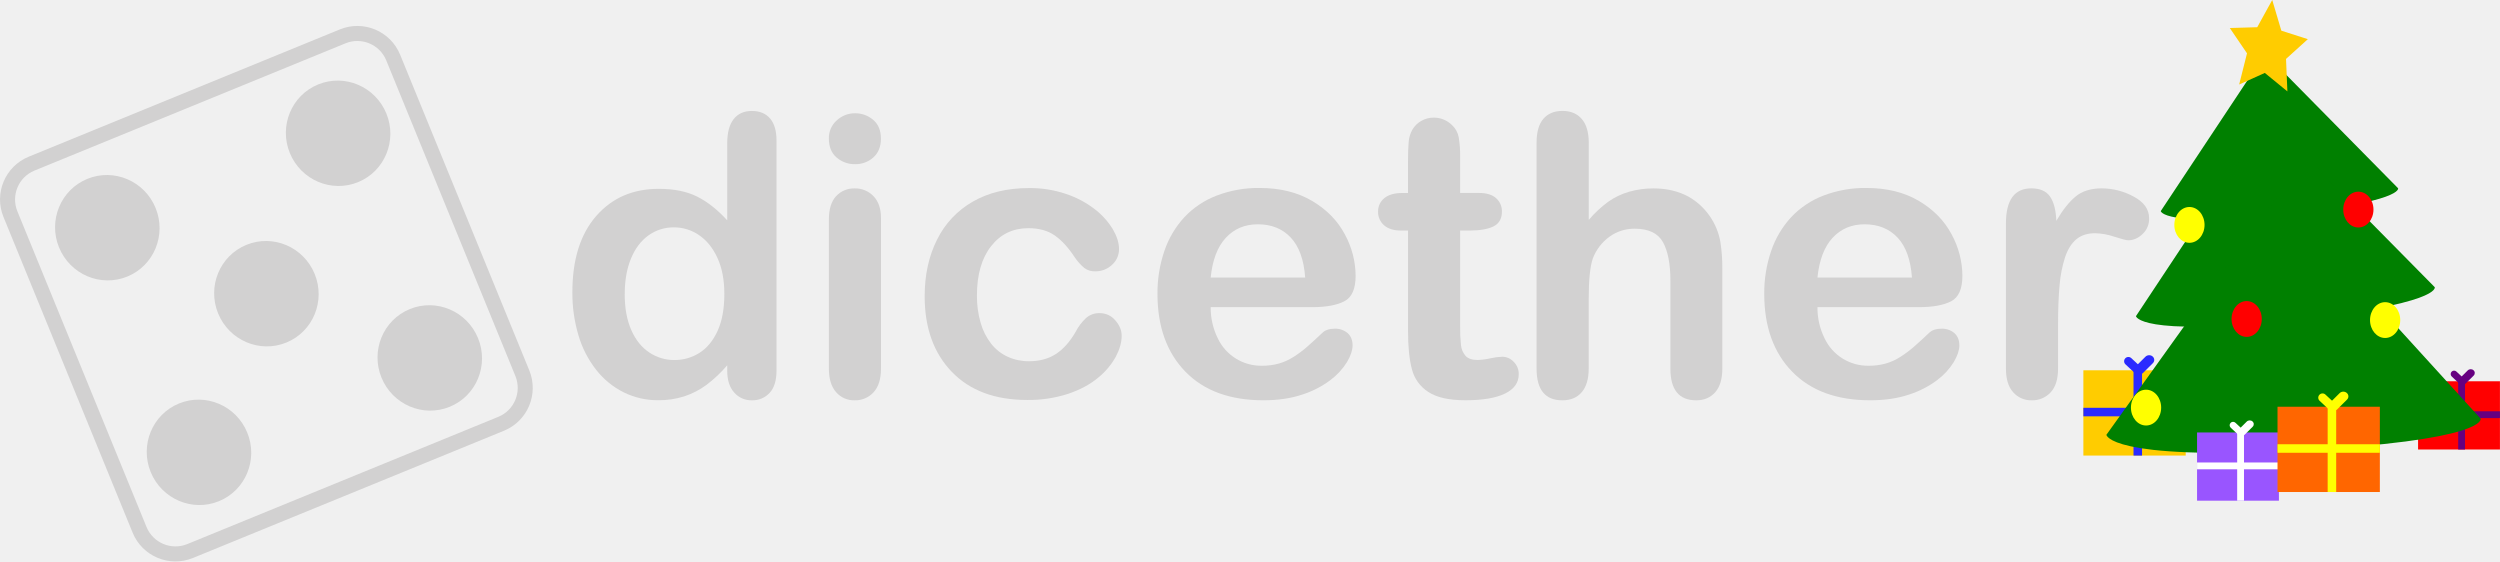
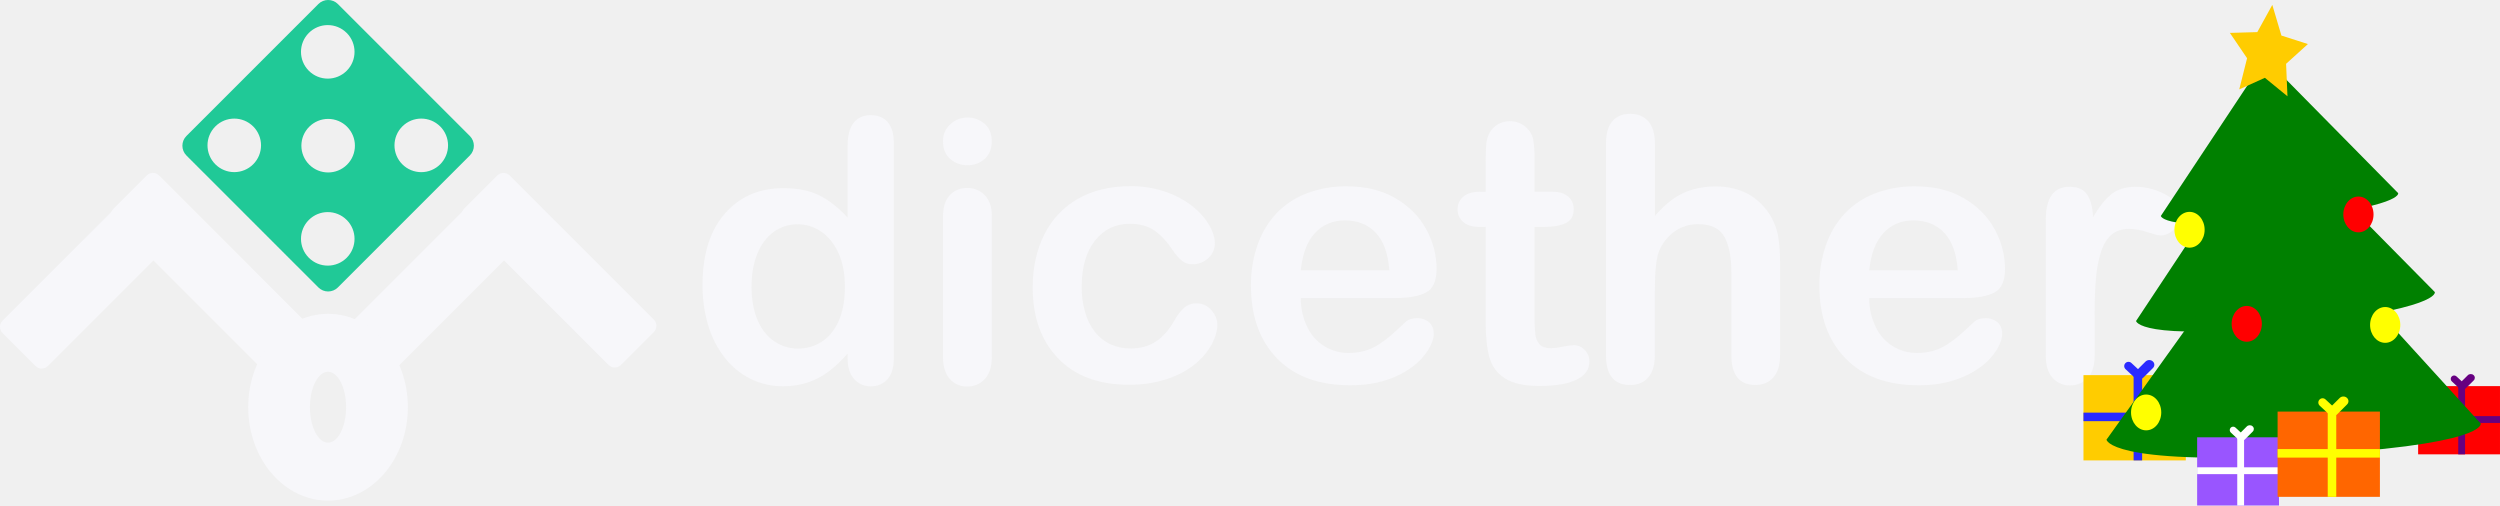
- <svg xmlns="http://www.w3.org/2000/svg" width="2443mm" height="548.61mm" version="1.1" viewBox="0 0 2442.96 548.61">
+ <svg xmlns="http://www.w3.org/2000/svg" width="2047.4" height="414" version="1.1" viewBox="0 0 541.73 109.54">
  <defs>
-     <style>.cls-1{fill:#d2d1d1;}</style>
+     <style>.cls-1{fill:#f7f7fa;}</style>
+     <style>.cls-1{fill:#f7f7fa;}</style>
  </defs>
-   <g transform="translate(2105.3 161.55)">
-     <g transform="matrix(1.2735 0 0 1.2735 -2105.3 -136.19)" data-name="2">
-       <g fill="#d2d1d1" data-name="1">
-         <path class="cls-1" d="m386.78 310.57-238.78 97.69a35.48 35.48 0 0 1 -46.22 -19.38l-99.14-242.34a35.46 35.46 0 0 1 19.36 -46.21l238.8-97.69a35.48 35.48 0 0 1 46.2 19.36l99.14 242.34a35.48 35.48 0 0 1 -19.36 46.23zm-360.4-199.57a24 24 0 0 0 -13.08 31.18l99.14 242.34a24 24 0 0 0 31.2 13.08l238.77-97.69a24 24 0 0 0 13.09 -31.19l-99.15-242.34a24 24 0 0 0 -31.19 -13.08z" />
-         <ellipse class="cls-1" transform="rotate(-22.25 204.39 205.44)" cx="204.4" cy="205.45" rx="40.02" ry="40.5" />
-         <ellipse class="cls-1" transform="rotate(-22.25 329.78 254.74)" cx="329.77" cy="254.73" rx="40.02" ry="40.5" />
-         <ellipse class="cls-1" transform="rotate(-22.25 259.44 82.366)" cx="259.43" cy="82.36" rx="40.02" ry="40.5" />
-         <ellipse class="cls-1" transform="rotate(-22.25 152.67 327.18)" cx="152.67" cy="327.18" rx="40.02" ry="40.5" />
-         <ellipse class="cls-1" transform="rotate(-22.25 82.326 154.81)" cx="82.33" cy="154.82" rx="40.02" ry="40.5" />
-         <path class="cls-1" d="m558 264.41v-4a101.56 101.56 0 0 1 -15.89 15 59.76 59.76 0 0 1 -17 8.79 63.82 63.82 0 0 1 -20 3 59 59 0 0 1 -26.59 -6.08 62 62 0 0 1 -21.16 -17.36 78.93 78.93 0 0 1 -13.55 -26.51 113.08 113.08 0 0 1 -4.62 -33q0-37.5 18.31-58.45t48.25-20.8q17.28 0 29.15 5.93t23.1 18.2v-59q0-12.3 4.91-18.6t14-6.3q9.07 0 14 5.79t4.92 16.98v176.41q0 11.43-5.27 17.14a17.7 17.7 0 0 1 -13.62 5.71 17.45 17.45 0 0 1 -13.55 -5.93q-5.39-5.94-5.39-16.92zm-78.66-58.74q0 16.26 5.05 27.68t13.84 17.22a34.18 34.18 0 0 0 19.19 5.78 35.42 35.42 0 0 0 19.27 -5.49q8.71-5.49 13.91-16.85t5.2-28.34q0-16-5.2-27.47t-14.06-17.57a33.55 33.55 0 0 0 -19.41 -6.08 32.75 32.75 0 0 0 -19.63 6.22q-8.64 6.22-13.4 17.87t-4.72 27.03z" />
-         <path class="cls-1" d="m656.18 106.06a21.11 21.11 0 0 1 -14.28 -5.13q-5.9-5.11-5.9-14.5a18 18 0 0 1 6.08 -14 20.42 20.42 0 0 1 14.1 -5.43 21 21 0 0 1 13.77 5q6 5 6 14.5 0 9.22-5.86 14.43a20.27 20.27 0 0 1 -13.91 5.13zm19.82 41.31v115.57q0 12-5.71 18.17a18.94 18.94 0 0 1 -14.5 6.15 18.08 18.08 0 0 1 -14.29 -6.3q-5.49-6.3-5.49-18v-114.42q0-11.86 5.49-17.87a18.5 18.5 0 0 1 14.29 -6 19.18 19.18 0 0 1 14.5 6q5.71 6 5.71 16.7z" />
-         <path class="cls-1" d="m860.68 237.75q0 7.47-4.47 16a54.86 54.86 0 0 1 -13.62 16.18q-9.17 7.69-23.08 12.38a98 98 0 0 1 -31.34 4.69q-37.06 0-57.86-21.61t-20.8-57.93q0-24.62 9.52-43.51a68.21 68.21 0 0 1 27.54 -29.22q18-10.33 43.06-10.33a85.85 85.85 0 0 1 28.49 4.54 74.6 74.6 0 0 1 22 11.72 56.46 56.46 0 0 1 13.77 15.31q4.75 8.13 4.76 15.16a16 16 0 0 1 -5.35 12.16 18.35 18.35 0 0 1 -13 5 13.07 13.07 0 0 1 -8.28 -2.57 40.07 40.07 0 0 1 -7.4 -8.27q-7.32-11.13-15.31-16.7t-20.28-5.57q-17.73 0-28.57 13.84t-10.84 37.87a73 73 0 0 0 2.79 20.73 47 47 0 0 0 8.05 16.11 34.44 34.44 0 0 0 12.75 10.11 38.76 38.76 0 0 0 16.4 3.44q12 0 20.58-5.56t15.16-17a39.11 39.11 0 0 1 7.91 -10.54 15 15 0 0 1 10.4 -3.81 15.41 15.41 0 0 1 12.16 5.56q4.87 5.53 4.86 11.82z" />
-         <path class="cls-1" d="m1007.2 215.78h-78.22a53 53 0 0 0 5.49 24 36.79 36.79 0 0 0 33.77 20.95 47.69 47.69 0 0 0 13.11 -1.69 42.88 42.88 0 0 0 11.5 -5.27 88.37 88.37 0 0 0 10.25 -7.69q4.68-4.09 12.16-11.13 3.07-2.64 8.79-2.64a14.46 14.46 0 0 1 10 3.37q3.81 3.38 3.81 9.52 0 5.42-4.25 12.67a50.63 50.63 0 0 1 -12.82 13.92 73.06 73.06 0 0 1 -21.53 11.06q-13 4.39-29.81 4.39-38.54 0-59.91-22t-21.39-59.62a99.62 99.62 0 0 1 5.27 -32.89 72.77 72.77 0 0 1 15.38 -26 66.78 66.78 0 0 1 24.91 -16.62 89.32 89.32 0 0 1 32.81 -5.79q23.43 0 40.21 9.89t25.12 25.56a67.16 67.16 0 0 1 8.35 31.93q0 15.09-8.64 19.56t-24.36 4.52zm-78.22-22.71h72.51q-1.47-20.5-11.06-30.69t-25.27-10.18q-14.94 0-24.54 10.33t-11.64 30.54z" />
-         <path class="cls-1" d="m1076 128.18h4.39v-24q0-9.68 0.52-15.17a22.34 22.34 0 0 1 2.85 -9.44 18 18 0 0 1 6.74 -6.67 19.11 19.11 0 0 1 9.82 -2.56 19.73 19.73 0 0 1 13.77 5.66 16.88 16.88 0 0 1 5.2 9.3 83.78 83.78 0 0 1 1.1 15.6v27.25h14.61q8.49 0 13 4a13.29 13.29 0 0 1 4.46 10.32q0 8.07-6.37 11.28t-18.23 3.25h-7.47v73.53a119.21 119.21 0 0 0 0.66 14.43 14.65 14.65 0 0 0 3.52 8.2q2.85 3.15 9.3 3.15a49.65 49.65 0 0 0 9.52 -1.24 49.5 49.5 0 0 1 9.38 -1.25 12.07 12.07 0 0 1 8.71 3.88 13 13 0 0 1 3.88 9.6q0 9.66-10.54 14.79t-30.32 5.13q-18.76 0-28.42-6.3a29.21 29.21 0 0 1 -12.67 -17.43q-3-11.13-3-29.74v-76.75h-5.27q-8.64 0-13.18-4.11a13.39 13.39 0 0 1 -4.54 -10.4 12.89 12.89 0 0 1 4.76 -10.32q4.74-3.99 13.82-3.99z" />
-         <path class="cls-1" d="m1219.1 89.51v59.32a85.69 85.69 0 0 1 14.88 -13.91 53.56 53.56 0 0 1 16 -7.69 67.19 67.19 0 0 1 18.9 -2.57q15.22 0 27 6.45a50 50 0 0 1 24.24 34.79 127.31 127.31 0 0 1 1.46 20.43v76.61q0 12-5.49 18.17t-14.58 6.15q-19.77 0-19.77-24.32v-67.52q0-19.2-5.71-29.52t-21.68-10.33a32.55 32.55 0 0 0 -19.27 6.08 36.58 36.58 0 0 0 -12.81 16.63q-3.22 8.92-3.23 31.78v52.88q0 11.87-5.34 18.1t-14.87 6.22q-19.77 0-19.78-24.32v-173.43q0-12.17 5.2-18.24t14.58-6.08q9.52 0 14.87 6.15t5.4 18.17z" />
-         <path class="cls-1" d="m1472.8 215.78h-78.22a53 53 0 0 0 5.5 24 36.76 36.76 0 0 0 33.76 20.95 47.63 47.63 0 0 0 13.11 -1.69 42.6 42.6 0 0 0 11.5 -5.27 87.52 87.52 0 0 0 10.25 -7.69q4.69-4.09 12.16-11.13 3.08-2.64 8.79-2.64a14.46 14.46 0 0 1 10 3.37q3.81 3.38 3.81 9.52 0 5.42-4.25 12.67a50.32 50.32 0 0 1 -12.82 13.92 73.06 73.06 0 0 1 -21.53 11.06q-13 4.39-29.81 4.39-38.52 0-59.91-22t-21.39-59.62a99.36 99.36 0 0 1 5.28 -32.89 72.49 72.49 0 0 1 15.38 -26 66.74 66.74 0 0 1 24.9 -16.62 89.32 89.32 0 0 1 32.81 -5.79q23.45 0 40.21 9.89t25.12 25.56a67.16 67.16 0 0 1 8.35 31.93q0 15.09-8.64 19.56t-24.36 4.52zm-78.22-22.71h72.51q-1.47-20.5-11.06-30.69t-25.27-10.18q-14.94 0-24.53 10.33t-11.65 30.54z" />
-         <path class="cls-1" d="m1579.2 229.55v33.39q0 12.17-5.71 18.24a19 19 0 0 1 -14.5 6.08 18.3 18.3 0 0 1 -14.21 -6.15q-5.57-6.15-5.57-18.17v-111.32q0-27 19.48-27 10 0 14.36 6.3t4.83 18.61q7.19-12.31 14.73-18.61t20.14-6.3a51.56 51.56 0 0 1 24.46 6.3q11.86 6.3 11.87 16.7a15.9 15.9 0 0 1 -5.06 12.09q-5.05 4.75-10.91 4.76-2.21 0-10.62-2.71a49.3 49.3 0 0 0 -14.87 -2.71q-8.79 0-14.35 4.61t-8.65 13.7a95.45 95.45 0 0 0 -4.25 21.6q-1.17 12.56-1.17 30.59z" />
-       </g>
-     </g>
-     <g transform="translate(0 42.333)" fill-rule="evenodd">
-       <g transform="translate(336.31 -189.27)">
-         <rect x="-78.687" y="357.97" width="80" height="66.667" fill="#f00" stroke-width=".23" />
-         <g fill="#660080">
-           <rect x="-39.487" y="357.97" width="6.667" height="66.667" stroke-width=".066" />
-           <rect transform="rotate(-47.052)" x="-289.82" y="203.9" width="6.667" height="16.064" ry="3.333" stroke-width=".033" />
-           <rect transform="matrix(.75672 .65374 -.70813 .70608 0 0)" x="225.3" y="279.53" width="7.679" height="18.404" ry="3.819" stroke-width=".037" />
-           <rect x="-78.687" y="387.29" width="80" height="6.667" stroke-width=".073" />
+   <g transform="translate(-63.19 -7.183)">
+     <g transform="matrix(1.2735,0,0,1.2735,-82.985,2635.9)" data-name="2">
+       <g fill="#f7f7fa" data-name="1">
+         <g transform="matrix(5.4336,0,0,5.4336,-508.91,8774)">
+           <path transform="translate(.16631 .27027)" d="m125.2-1994.8c-0.17-0.17-0.443-0.17-0.613 0l-4.13 4.13c-0.17 0.17-0.17 0.443 0 0.613l4.13 4.13c0.17 0.17 0.443 0.17 0.613 0l4.13-4.13c0.17-0.17 0.17-0.443 0-0.613zm0.275 0.904a0.838 0.838 0 0 1-1e-5 1.185 0.838 0.838 0 0 1-1.186 0 0.838 0.838 0 0 1 2.2e-4 -1.185 0.838 0.838 0 0 1 1.185-2e-4zm2.928 2.928a0.838 0.838 0 0 1-1e-5 1.186 0.838 0.838 0 0 1-1.186 1e-4 0.838 0.838 0 0 1 2.1e-4 -1.186 0.838 0.838 0 0 1 1.185-2e-4zm-2.916 0.011a0.838 0.838 0 0 1-2e-4 1.185 0.838 0.838 0 0 1-1.185 1e-4 0.838 0.838 0 0 1-2e-4 -1.186 0.838 0.838 0 0 1 1.186 0zm-2.94-0.011a0.838 0.838 0 0 1 1.9e-4 1.185 0.838 0.838 0 0 1-1.186 1e-4 0.838 0.838 0 0 1 2e-4 -1.185 0.838 0.838 0 0 1 1.185 0zm2.928 2.928a0.838 0.838 0 0 1 2e-4 1.185 0.838 0.838 0 0 1-1.186 0 0.838 0.838 0 0 1 2.2e-4 -1.185 0.838 0.838 0 0 1 1.185-1e-4z" fill="#20c997" fill-rule="evenodd" stroke-width=".19" />
+           <g transform="translate(.16631 .27027)" fill="#f7f7fa">
+             <g fill-rule="evenodd" stroke-width=".008">
+               <path d="m129.16-1988.4 1.032-1.032c0.107-0.107 0.28-0.107 0.387 0l4.515 4.514c0.107 0.107 0.107 0.28 0 0.387l-1.032 1.032c-0.107 0.107-0.28 0.107-0.387 0l-4.515-4.515c-0.107-0.107-0.107-0.28 0-0.387z" />
+               <path d="m130.58-1989.4 1.032 1.032c0.107 0.107 0.107 0.28 0 0.387l-4.515 4.515c-0.107 0.107-0.28 0.107-0.387 0l-1.032-1.032c-0.107-0.107-0.107-0.28 0-0.387l4.515-4.515c0.107-0.107 0.28-0.107 0.387 0z" />
+               <path d="m118.18-1988.4 1.032-1.032c0.107-0.107 0.28-0.107 0.387 0l4.515 4.514c0.107 0.107 0.107 0.28 0 0.387l-1.032 1.032c-0.107 0.107-0.28 0.107-0.387 0l-4.515-4.515c-0.107-0.107-0.107-0.28 0-0.387z" />
+               <path d="m119.6-1989.4 1.032 1.032c0.107 0.107 0.107 0.28 0 0.387l-4.515 4.515c-0.107 0.107-0.28 0.107-0.387 0l-1.032-1.032c-0.107-0.107-0.107-0.28 0-0.387l4.515-4.514c0.107-0.107 0.28-0.107 0.387 0z" />
+             </g>
+             <path d="m124.89-1985.1a2.5 2.925 0 0 0-2.499 2.925 2.5 2.925 0 0 0 2.499 2.925 2.5 2.925 0 0 0 2.5-2.925 2.5 2.925 0 0 0-2.5-2.925zm0 1.815a0.566 1.11 0 0 1 0.566 1.11 0.566 1.11 0 0 1-0.566 1.11 0.566 1.11 0 0 1-0.566-1.11 0.566 1.11 0 0 1 0.566-1.11z" stroke-width=".99" style="paint-order:stroke fill markers" />
+           </g>
        </g>
-       </g>
-       <g stroke-width=".265">
-         <ellipse cx="68.792" cy="67.568" rx="11.339" ry="10.961" fill="#f00" />
-         <ellipse cx="150.06" cy="71.726" rx="13.229" ry="10.583" fill="#ff0" />
-         <ellipse cx="23.812" cy="163.2" rx="13.229" ry="10.583" fill="#ff0" />
-         <ellipse cx="187.1" cy="178.32" rx="13.229" ry="10.583" fill="#f00" />
-       </g>
-       <g transform="matrix(.83333 0 0 .83333 116.31 224.54)">
-         <rect x="-222.91" y="-79.891" width="120" height="100" fill="#fc0" stroke-width=".345" />
-         <g fill="#2a2aff">
-           <rect x="-164.11" y="-79.891" width="10" height="100" stroke-width=".099" />
-           <rect transform="rotate(-47.052)" x="-54.667" y="-191.19" width="10" height="24.095" ry="5" stroke-width=".049" />
-           <rect transform="matrix(.75672 .65374 -.70813 .70608 0 0)" x="-174.32" y="19.972" width="11.518" height="27.607" ry="5.729" stroke-width=".056" />
-           <rect x="-222.91" y="-35.91" width="120" height="10" stroke-width=".109" />
-         </g>
-       </g>
-       <g transform="matrix(.84374 0 0 1 21.237 -2.1167)">
-         <g fill="#008000">
-           <path d="m257.02-17.798s6.774 13.402-136.11 26.013c-136.4 12.039-138.77-3.707-138.77-3.707l121.01-153.96z" stroke-width=".163" />
-           <path d="m299.47 78.862s8.536 16.867-171.33 32.856c-171.71 15.264-174.71-4.556-174.71-4.556l152.25-193.92z" stroke-width=".205" />
-           <path d="m352.59 207.31s9.946 21.549-215.39 31.368c-215.12 9.373-218.02-15.552-218.02-15.552l198.4-233.62z" stroke-width=".256" />
-         </g>
-         <g stroke-width=".197">
-           <circle cx="211" cy="3.036" r="17.5" fill="#f00" />
-           <circle cx="15.362" cy="18.003" r="17.5" fill="#ff0" />
-           <circle cx="-34.885" cy="196.54" r="17.5" fill="#ff0" />
-           <circle cx="81.645" cy="109.94" r="17.5" fill="#f00" />
-           <circle cx="242.01" cy="111.01" r="17.5" fill="#ff0" />
-         </g>
-         <path transform="matrix(1.0746 -.44185 .44185 1.0746 51.01 15.831)" d="m71.089-147.79 25.543 9.786 22.542-15.494-1.414 27.317 21.701 16.651-26.417 7.096-9.13 25.785-14.912-22.931-27.344-0.715 17.2-21.269z" fill="#fc0" stroke-width=".265" />
-       </g>
-       <g transform="translate(25.081 -44.751)">
-         <rect x="16.563" y="263.47" width="80" height="66.667" fill="#95f" stroke-width=".23" />
-         <g fill="#fff">
-           <rect x="55.763" y="263.47" width="6.667" height="66.667" stroke-width=".066" />
-           <rect transform="rotate(-47.052)" x="-155.75" y="209.24" width="6.667" height="16.064" ry="3.333" stroke-width=".033" />
-           <rect transform="matrix(.75672 .65374 -.70813 .70608 0 0)" x="225.64" y="145.38" width="7.679" height="18.404" ry="3.819" stroke-width=".037" />
-           <rect x="16.563" y="292.8" width="80" height="6.667" stroke-width=".073" />
-         </g>
-       </g>
-       <g transform="translate(-20.31 -53.227)">
-         <rect x="140.58" y="246.81" width="100" height="83.333" fill="#f60" stroke-width=".287" />
-         <g fill="#ff0">
-           <rect x="189.58" y="246.81" width="8.333" height="83.333" stroke-width=".083" />
-           <rect transform="rotate(-47.052)" x="-52.603" y="293.06" width="8.333" height="20.08" ry="4.167" stroke-width=".041" />
-           <rect transform="matrix(.75672 .65374 -.70813 .70608 0 0)" x="308.32" y="40.517" width="9.599" height="23.006" ry="4.774" stroke-width=".047" />
-           <rect x="140.58" y="283.46" width="100" height="8.333" stroke-width=".091" />
+         <g transform="matrix(4.109,0,0,4.109,-325.21,6142.5)" fill="#f7f7fa">
+           <path class="cls-1" d="m142.18-1982.4v-0.202a5.136 5.136 0 0 1-0.803 0.758 3.022 3.022 0 0 1-0.86 0.445 3.227 3.227 0 0 1-1.011 0.152 2.983 2.983 0 0 1-1.345-0.307 3.135 3.135 0 0 1-1.07-0.878 3.991 3.991 0 0 1-0.685-1.341 5.718 5.718 0 0 1-0.234-1.669q0-1.896 0.926-2.956 0.926-1.059 2.44-1.052 0.874 0 1.474 0.3 0.6 0.3 1.168 0.92v-2.983q0-0.622 0.248-0.941t0.708-0.319q0.459 0 0.708 0.293 0.249 0.293 0.249 0.859v8.92q0 0.578-0.266 0.867a0.895 0.895 0 0 1-0.689 0.289 0.882 0.882 0 0 1-0.685-0.3q-0.273-0.3-0.273-0.856zm-3.978-2.97q0 0.822 0.255 1.4t0.7 0.871a1.728 1.728 0 0 0 0.97 0.292 1.791 1.791 0 0 0 0.974-0.278q0.44-0.278 0.703-0.852 0.263-0.575 0.263-1.433 0-0.809-0.263-1.389-0.263-0.58-0.711-0.888a1.696 1.696 0 0 0-0.981-0.307 1.656 1.656 0 0 0-0.993 0.315q-0.437 0.315-0.678 0.904-0.241 0.589-0.239 1.367z" stroke-width=".051" />
+           <path class="cls-1" d="m147.15-1990.4a1.067 1.067 0 0 1-0.722-0.259q-0.298-0.258-0.298-0.733a0.91 0.91 0 0 1 0.307-0.708 1.032 1.032 0 0 1 0.713-0.275 1.062 1.062 0 0 1 0.696 0.253q0.303 0.253 0.303 0.733 0 0.466-0.296 0.73a1.025 1.025 0 0 1-0.703 0.259zm1.002 2.089v5.844q0 0.607-0.289 0.919a0.958 0.958 0 0 1-0.733 0.311 0.914 0.914 0 0 1-0.723-0.319q-0.278-0.319-0.278-0.91v-5.786q0-0.6 0.278-0.903a0.935 0.935 0 0 1 0.723-0.303 0.97 0.97 0 0 1 0.733 0.303q0.289 0.303 0.289 0.844z" stroke-width=".051" />
+           <g stroke-width=".051">
+             <path class="cls-1" d="m157.49-1983.8q0 0.378-0.226 0.809a2.774 2.774 0 0 1-0.689 0.818q-0.464 0.389-1.167 0.626a4.955 4.955 0 0 1-1.585 0.237q-1.874 0-2.926-1.093-1.052-1.093-1.052-2.929 0-1.245 0.481-2.2a3.449 3.449 0 0 1 1.393-1.478q0.91-0.522 2.177-0.522a4.341 4.341 0 0 1 1.441 0.23 3.772 3.772 0 0 1 1.113 0.593 2.855 2.855 0 0 1 0.696 0.774q0.24 0.411 0.241 0.767a0.809 0.809 0 0 1-0.271 0.615 0.928 0.928 0 0 1-0.657 0.253 0.661 0.661 0 0 1-0.419-0.13 2.026 2.026 0 0 1-0.374-0.418q-0.37-0.563-0.774-0.845-0.404-0.282-1.026-0.282-0.897 0-1.445 0.7t-0.548 1.915a3.691 3.691 0 0 0 0.141 1.048 2.377 2.377 0 0 0 0.407 0.815 1.742 1.742 0 0 0 0.645 0.511 1.96 1.96 0 0 0 0.829 0.174q0.607 0 1.041-0.281 0.434-0.281 0.767-0.86a1.978 1.978 0 0 1 0.4-0.533 0.758 0.758 0 0 1 0.526-0.193 0.779 0.779 0 0 1 0.615 0.281q0.246 0.28 0.246 0.598z" />
+             <path class="cls-1" d="m164.9-1984.9h-3.955a2.68 2.68 0 0 0 0.278 1.214 1.86 1.86 0 0 0 1.708 1.059 2.412 2.412 0 0 0 0.663-0.086 2.168 2.168 0 0 0 0.582-0.266 4.468 4.468 0 0 0 0.518-0.389q0.237-0.207 0.615-0.563 0.155-0.134 0.444-0.134a0.731 0.731 0 0 1 0.506 0.17q0.193 0.171 0.193 0.481 0 0.274-0.215 0.641a2.56 2.56 0 0 1-0.648 0.704 3.694 3.694 0 0 1-1.089 0.559q-0.657 0.222-1.507 0.222-1.949 0-3.029-1.112-1.081-1.113-1.082-3.015a5.037 5.037 0 0 1 0.266-1.663 3.68 3.68 0 0 1 0.778-1.315 3.377 3.377 0 0 1 1.26-0.84 4.517 4.517 0 0 1 1.659-0.293q1.185 0 2.033 0.5t1.27 1.292a3.396 3.396 0 0 1 0.422 1.615q0 0.763-0.437 0.989-0.437 0.226-1.232 0.229zm-3.955-1.148h3.667q-0.074-1.037-0.559-1.552-0.485-0.515-1.278-0.515-0.755 0-1.241 0.522-0.485 0.522-0.589 1.544z" />
+             <path class="cls-1" d="m168.38-1989.3h0.222v-1.214q0-0.489 0.026-0.767a1.13 1.13 0 0 1 0.144-0.477 0.91 0.91 0 0 1 0.341-0.337 0.966 0.966 0 0 1 0.497-0.13 0.998 0.998 0 0 1 0.696 0.286 0.854 0.854 0 0 1 0.263 0.47 4.236 4.236 0 0 1 0.056 0.789v1.378h0.739q0.429 0 0.657 0.202a0.672 0.672 0 0 1 0.226 0.522q0 0.408-0.322 0.57-0.322 0.162-0.922 0.164h-0.378v3.718a6.028 6.028 0 0 0 0.033 0.73 0.741 0.741 0 0 0 0.178 0.415q0.144 0.159 0.47 0.159a2.511 2.511 0 0 0 0.481-0.063 2.503 2.503 0 0 1 0.474-0.063 0.61 0.61 0 0 1 0.44 0.196 0.657 0.657 0 0 1 0.196 0.485q0 0.488-0.533 0.748-0.533 0.259-1.533 0.259-0.949 0-1.437-0.319a1.477 1.477 0 0 1-0.641-0.881q-0.152-0.563-0.152-1.504v-3.881h-0.266q-0.437 0-0.666-0.208a0.677 0.677 0 0 1-0.23-0.526 0.652 0.652 0 0 1 0.241-0.522q0.24-0.202 0.699-0.202z" />
+             <path class="cls-1" d="m175.61-1991.3v3a4.333 4.333 0 0 1 0.752-0.703 2.708 2.708 0 0 1 0.809-0.389 3.397 3.397 0 0 1 0.956-0.13q0.77 0 1.365 0.326a2.528 2.528 0 0 1 1.226 1.759 6.438 6.438 0 0 1 0.074 1.033v3.874q0 0.607-0.278 0.919-0.278 0.312-0.737 0.311-1 0-1-1.23v-3.414q0-0.971-0.289-1.493-0.289-0.522-1.096-0.522a1.646 1.646 0 0 0-0.974 0.307 1.85 1.85 0 0 0-0.648 0.841q-0.163 0.451-0.163 1.607v2.674q0 0.6-0.27 0.915t-0.752 0.315q-1 0-1-1.23v-8.77q0-0.615 0.263-0.922 0.263-0.307 0.737-0.307 0.481 0 0.752 0.311t0.273 0.919z" />
+             <path class="cls-1" d="m188.44-1984.9h-3.955a2.68 2.68 0 0 0 0.278 1.214 1.859 1.859 0 0 0 1.707 1.059 2.409 2.409 0 0 0 0.663-0.086 2.154 2.154 0 0 0 0.582-0.266 4.426 4.426 0 0 0 0.518-0.389q0.237-0.207 0.615-0.563 0.156-0.134 0.444-0.134a0.731 0.731 0 0 1 0.506 0.17q0.193 0.171 0.193 0.481 0 0.274-0.215 0.641a2.545 2.545 0 0 1-0.648 0.704 3.694 3.694 0 0 1-1.089 0.559q-0.657 0.222-1.507 0.222-1.948 0-3.029-1.112-1.082-1.113-1.082-3.015a5.024 5.024 0 0 1 0.267-1.663 3.666 3.666 0 0 1 0.778-1.315 3.375 3.375 0 0 1 1.259-0.84 4.517 4.517 0 0 1 1.659-0.293q1.186 0 2.033 0.5t1.27 1.292a3.396 3.396 0 0 1 0.422 1.615q0 0.763-0.437 0.989t-1.232 0.229zm-3.955-1.148h3.667q-0.074-1.037-0.559-1.552-0.485-0.515-1.278-0.515-0.755 0-1.24 0.522-0.485 0.522-0.589 1.544z" />
+             <path class="cls-1" d="m193.82-1984.2v1.688q0 0.615-0.289 0.922a0.961 0.961 0 0 1-0.733 0.307 0.925 0.925 0 0 1-0.719-0.311q-0.282-0.311-0.282-0.919v-5.629q0-1.365 0.985-1.365 0.506 0 0.726 0.319 0.22 0.319 0.244 0.941 0.364-0.623 0.745-0.941t1.018-0.319a2.607 2.607 0 0 1 1.237 0.319q0.6 0.319 0.6 0.845a0.804 0.804 0 0 1-0.256 0.611q-0.255 0.24-0.552 0.241-0.112 0-0.537-0.137a2.493 2.493 0 0 0-0.752-0.137q-0.444 0-0.726 0.233-0.281 0.233-0.437 0.693a4.827 4.827 0 0 0-0.215 1.092q-0.059 0.635-0.059 1.547z" />
+           </g>
        </g>
      </g>
    </g>
  </g>
+   <g transform="matrix(.22172 0 0 .22172 466.87 46.264)" fill-rule="evenodd">
+     <g transform="translate(336.31,-189.27)">
+       <rect x="-78.687" y="357.97" width="80" height="66.667" fill="#f00" stroke-width=".23" />
+       <g fill="#660080">
+         <rect x="-39.487" y="357.97" width="6.667" height="66.667" stroke-width=".066" />
+         <rect transform="rotate(-47.052)" x="-289.82" y="203.9" width="6.667" height="16.064" ry="3.333" stroke-width=".033" />
+         <rect transform="matrix(.75672 .65374 -.70813 .70608 0 0)" x="225.3" y="279.53" width="7.679" height="18.404" ry="3.819" stroke-width=".037" />
+         <rect x="-78.687" y="387.29" width="80" height="6.667" stroke-width=".073" />
+       </g>
+     </g>
+     <g stroke-width=".265">
+       <ellipse cx="68.792" cy="67.568" rx="11.339" ry="10.961" fill="#f00" />
+       <ellipse cx="150.06" cy="71.726" rx="13.229" ry="10.583" fill="#ff0" />
+       <ellipse cx="23.812" cy="163.2" rx="13.229" ry="10.583" fill="#ff0" />
+       <ellipse cx="187.1" cy="178.32" rx="13.229" ry="10.583" fill="#f00" />
+     </g>
+     <g transform="matrix(.83333 0 0 .83333 116.31 224.54)">
+       <rect x="-222.91" y="-79.891" width="120" height="100" fill="#fc0" stroke-width=".345" />
+       <g fill="#2a2aff">
+         <rect x="-164.11" y="-79.891" width="10" height="100" stroke-width=".099" />
+         <rect transform="rotate(-47.052)" x="-54.667" y="-191.19" width="10" height="24.095" ry="5" stroke-width=".049" />
+         <rect transform="matrix(.75672 .65374 -.70813 .70608 0 0)" x="-174.32" y="19.972" width="11.518" height="27.607" ry="5.729" stroke-width=".056" />
+         <rect x="-222.91" y="-35.91" width="120" height="10" stroke-width=".109" />
+       </g>
+     </g>
+     <g transform="matrix(.84374 0 0 1 21.237 -2.1167)">
+       <g fill="#008000">
+         <path d="m257.02-17.798s6.774 13.402-136.11 26.013c-136.4 12.039-138.77-3.707-138.77-3.707l121.01-153.96z" stroke-width=".163" />
+         <path d="m299.47 78.862s8.536 16.867-171.33 32.856c-171.71 15.264-174.71-4.556-174.71-4.556l152.25-193.92z" stroke-width=".205" />
+         <path d="m352.59 207.31s9.946 21.549-215.39 31.368c-215.12 9.373-218.02-15.552-218.02-15.552l198.4-233.62z" stroke-width=".256" />
+       </g>
+       <g stroke-width=".197">
+         <circle cx="211" cy="3.036" r="17.5" fill="#f00" />
+         <circle cx="15.362" cy="18.003" r="17.5" fill="#ff0" />
+         <circle cx="-34.885" cy="196.54" r="17.5" fill="#ff0" />
+         <circle cx="81.645" cy="109.94" r="17.5" fill="#f00" />
+         <circle cx="242.01" cy="111.01" r="17.5" fill="#ff0" />
+       </g>
+       <path transform="matrix(1.0746 -.44185 .44185 1.0746 51.01 15.831)" d="m71.089-147.79 25.543 9.786 22.542-15.494-1.414 27.317 21.701 16.651-26.417 7.096-9.13 25.785-14.912-22.931-27.344-0.715 17.2-21.269z" fill="#fc0" stroke-width=".265" />
+     </g>
+     <g transform="translate(25.081,-44.751)">
+       <rect x="16.563" y="263.47" width="80" height="66.667" fill="#95f" stroke-width=".23" />
+       <g fill="#fff">
+         <rect x="55.763" y="263.47" width="6.667" height="66.667" stroke-width=".066" />
+         <rect transform="rotate(-47.052)" x="-155.75" y="209.24" width="6.667" height="16.064" ry="3.333" stroke-width=".033" />
+         <rect transform="matrix(.75672 .65374 -.70813 .70608 0 0)" x="225.64" y="145.38" width="7.679" height="18.404" ry="3.819" stroke-width=".037" />
+         <rect x="16.563" y="292.8" width="80" height="6.667" stroke-width=".073" />
+       </g>
+     </g>
+     <g transform="translate(-20.31,-53.227)">
+       <rect x="140.58" y="246.81" width="100" height="83.333" fill="#f60" stroke-width=".287" />
+       <g fill="#ff0">
+         <rect x="189.58" y="246.81" width="8.333" height="83.333" stroke-width=".083" />
+         <rect transform="rotate(-47.052)" x="-52.603" y="293.06" width="8.333" height="20.08" ry="4.167" stroke-width=".041" />
+         <rect transform="matrix(.75672 .65374 -.70813 .70608 0 0)" x="308.32" y="40.517" width="9.599" height="23.006" ry="4.774" stroke-width=".047" />
+         <rect x="140.58" y="283.46" width="100" height="8.333" stroke-width=".091" />
+       </g>
+     </g>
+   </g>
</svg>
